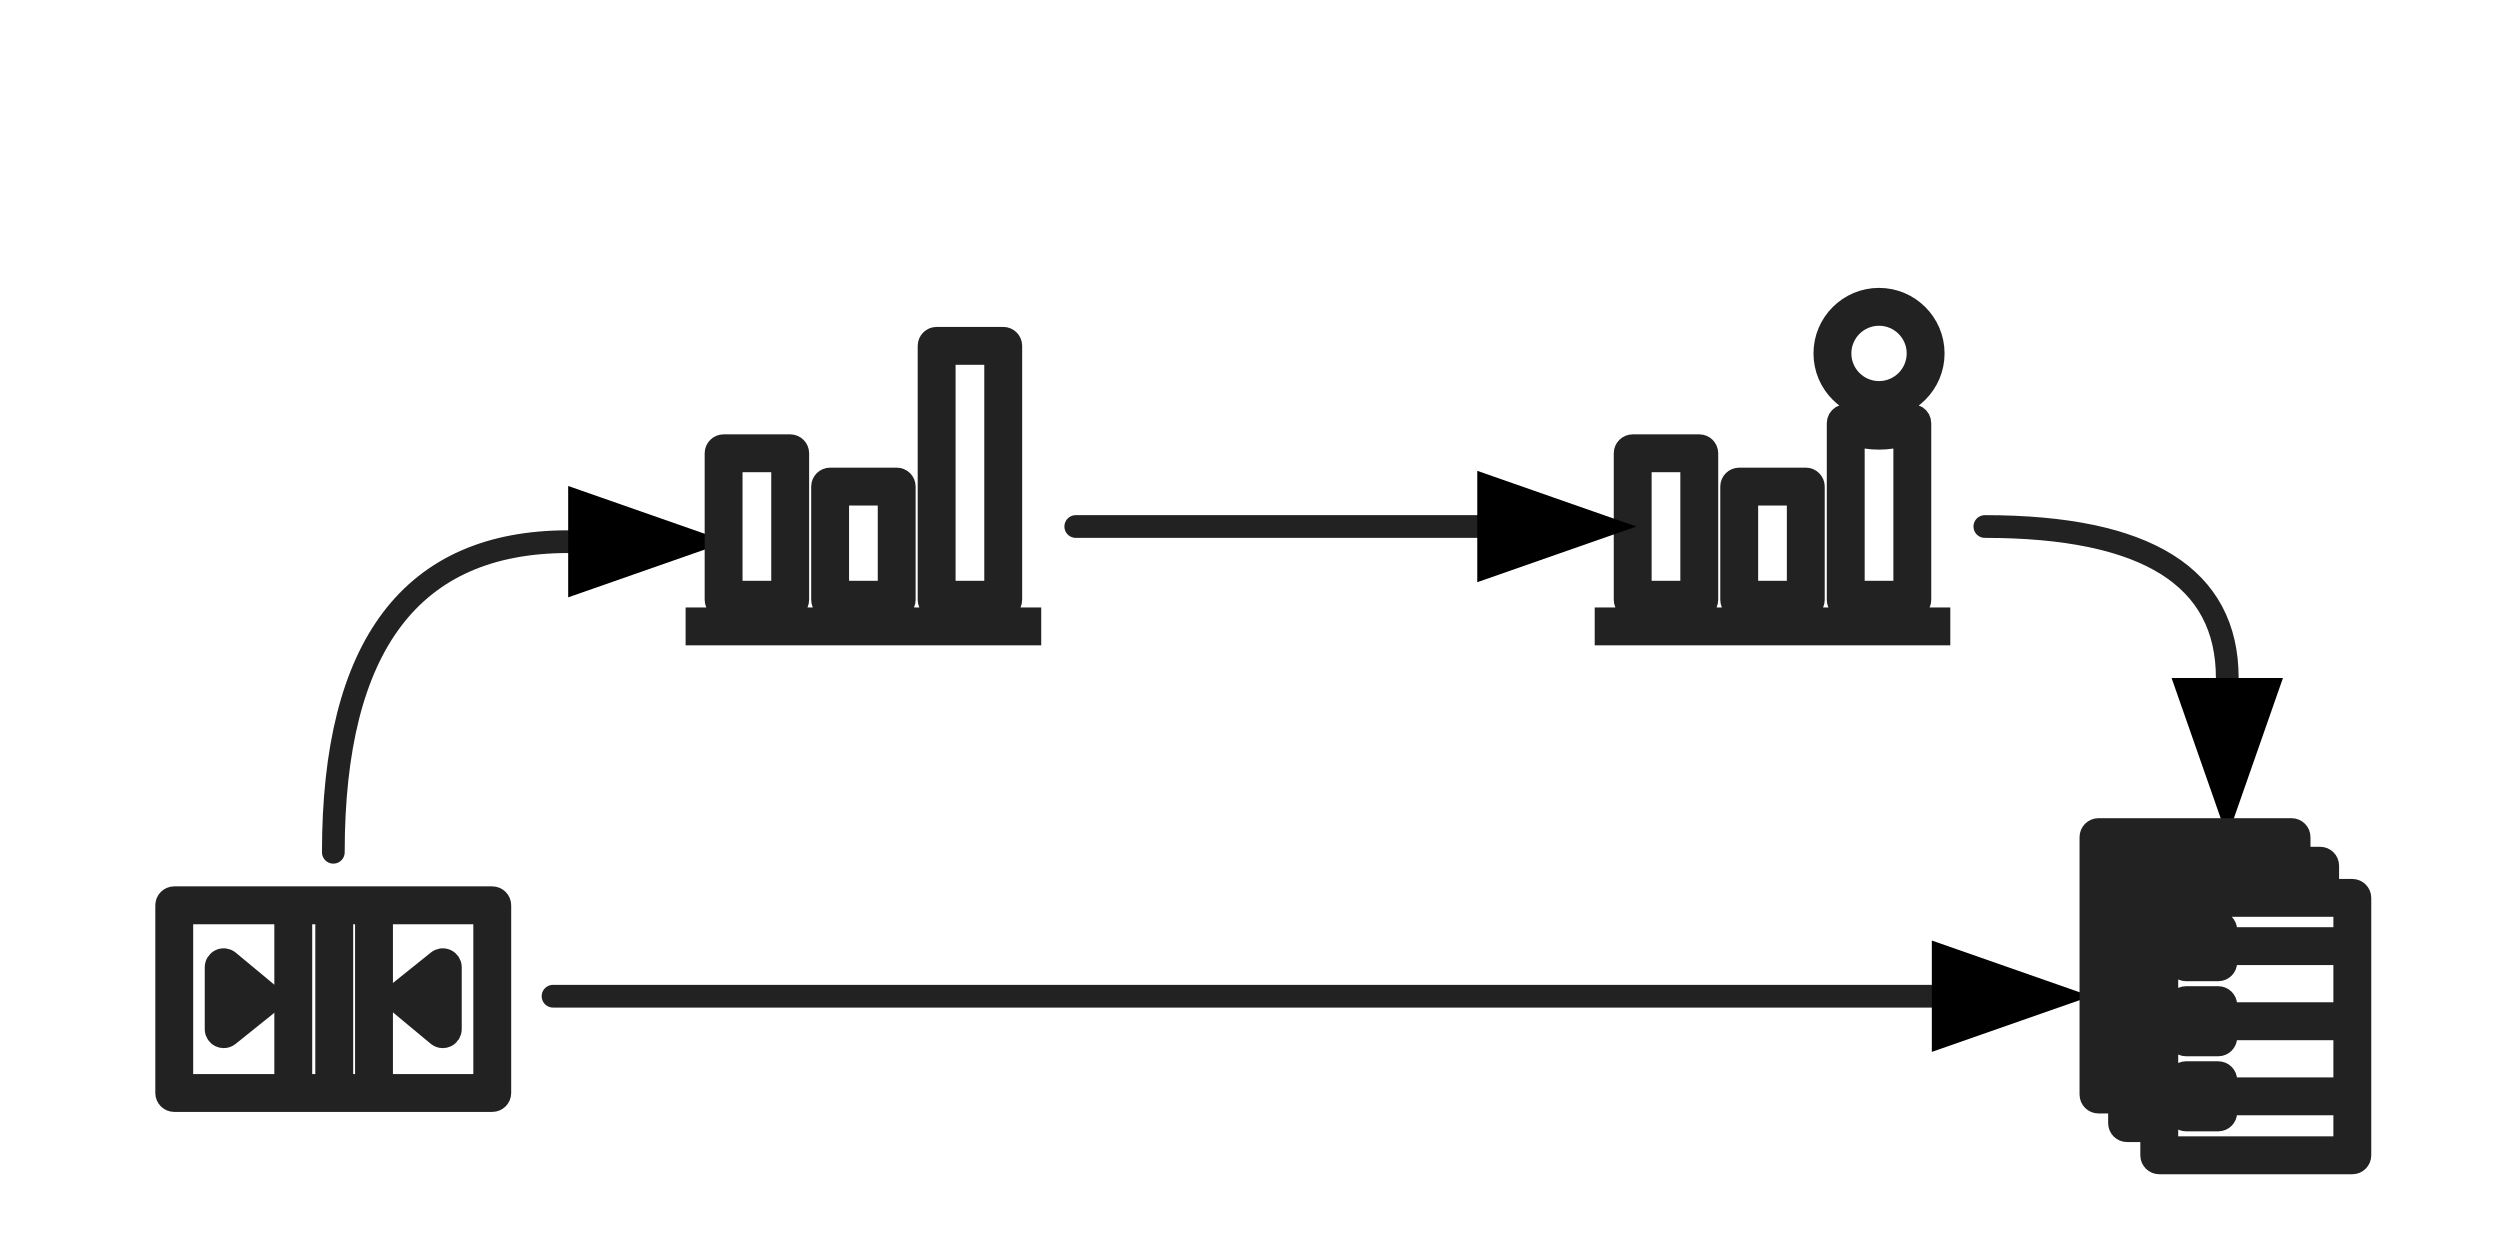
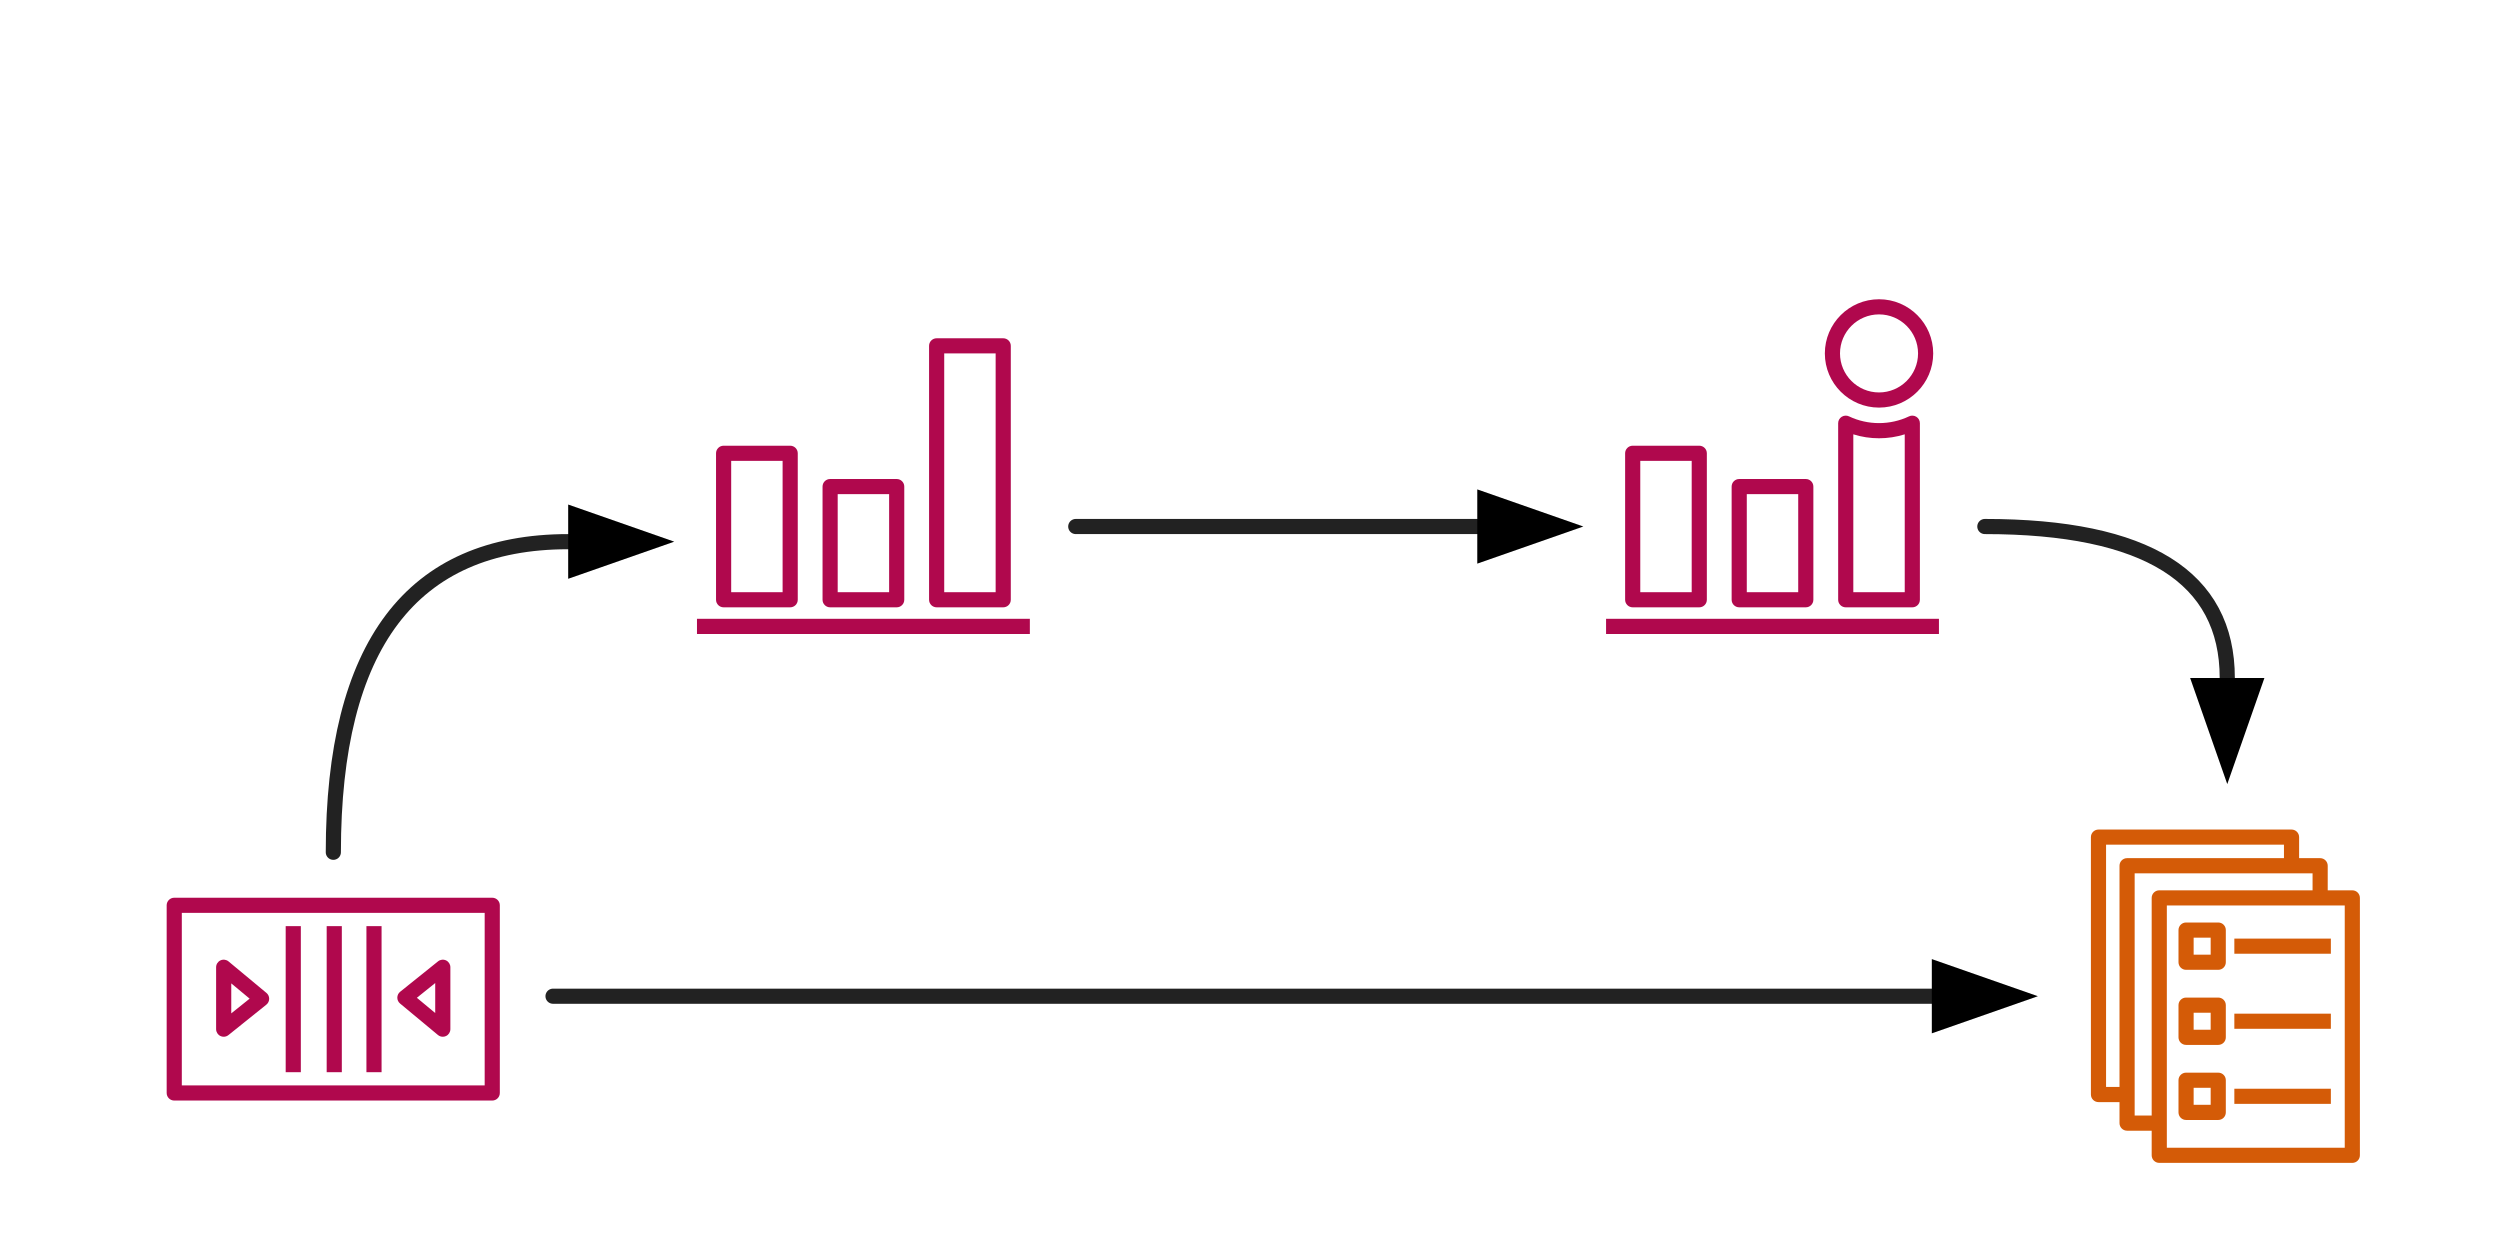
<svg xmlns="http://www.w3.org/2000/svg" viewBox="0 0 330 160" width="1000px" height="500px">
  <defs>
    <style>
      path.autoscaling {
        stroke: #222;
-         stroke-width: 3;
+         stroke-width: 2;
        stroke-linecap: round;
      }
    </style>
  </defs>
  <marker id="arrowhead" markerWidth="7" markerHeight="4.9" refX="0" refY="2.45" orient="auto">
    <polygon fill="#000" points="0 0, 7 2.45, 0 4.9" />
  </marker>
  <path class="autoscaling" d="M 44 110 q 0 -41 31 -41" stroke="black" stroke-width="1.75" fill="none" marker-end="url(#arrowhead)" />
  <svg x="20" y="105">
    <g id="Icon-Resource/Application-Integration/Res_Amazon-Simple-Notification-Service_Queue_48" stroke="none" stroke-width="1" fill="none" fill-rule="evenodd">
-       <path class="autoscaling" d="M37.449,22.261 L37.449,26.221 L35.026,24.207 L37.449,22.261 Z M37.81,29.121 C37.993,29.273 38.22,29.352 38.449,29.352 C38.594,29.352 38.738,29.321 38.874,29.257 C39.224,29.092 39.449,28.74 39.449,28.352 L39.449,20.176 C39.449,19.791 39.228,19.441 38.882,19.275 C38.535,19.108 38.123,19.156 37.823,19.397 L32.819,23.414 C32.585,23.602 32.448,23.885 32.445,24.185 C32.442,24.486 32.575,24.771 32.806,24.963 L37.81,29.121 Z M10.527,22.307 L12.951,24.322 L10.527,26.267 L10.527,22.307 Z M9.095,29.253 C9.232,29.32 9.38,29.352 9.527,29.352 C9.751,29.352 9.972,29.277 10.153,29.132 L15.158,25.115 C15.392,24.927 15.529,24.644 15.532,24.344 C15.535,24.043 15.402,23.758 15.171,23.566 L10.166,19.407 C9.868,19.16 9.453,19.107 9.102,19.271 C8.752,19.436 8.527,19.788 8.527,20.176 L8.527,28.352 C8.527,28.737 8.748,29.087 9.095,29.253 L9.095,29.253 Z M28.368,34.027 L30.368,34.027 L30.368,14.747 L28.368,14.747 L28.368,34.027 Z M23.121,34.027 L25.121,34.027 L25.121,14.747 L23.121,14.747 L23.121,34.027 Z M17.711,34.027 L19.711,34.027 L19.711,14.747 L17.711,14.747 L17.711,34.027 Z M3.999,35.773 L43.977,35.773 L43.977,13.001 L3.999,13.001 L3.999,35.773 Z M44.977,11 L3,11 C2.447,11 2,11.448 2,12 L2,36.773 C2,37.325 2.447,37.773 3,37.773 L44.977,37.773 C45.53,37.773 45.977,37.325 45.977,36.773 L45.977,12 C45.977,11.448 45.53,11 44.977,11 L44.977,11 Z" id="Amazon-Simple-Notification-Service_Queue" fill="#B0084D" />
+       <path d="M37.449,22.261 L37.449,26.221 L35.026,24.207 L37.449,22.261 Z M37.81,29.121 C37.993,29.273 38.22,29.352 38.449,29.352 C38.594,29.352 38.738,29.321 38.874,29.257 C39.224,29.092 39.449,28.74 39.449,28.352 L39.449,20.176 C39.449,19.791 39.228,19.441 38.882,19.275 C38.535,19.108 38.123,19.156 37.823,19.397 L32.819,23.414 C32.585,23.602 32.448,23.885 32.445,24.185 C32.442,24.486 32.575,24.771 32.806,24.963 L37.81,29.121 Z M10.527,22.307 L12.951,24.322 L10.527,26.267 L10.527,22.307 Z M9.095,29.253 C9.232,29.32 9.38,29.352 9.527,29.352 C9.751,29.352 9.972,29.277 10.153,29.132 L15.158,25.115 C15.392,24.927 15.529,24.644 15.532,24.344 C15.535,24.043 15.402,23.758 15.171,23.566 L10.166,19.407 C9.868,19.16 9.453,19.107 9.102,19.271 C8.752,19.436 8.527,19.788 8.527,20.176 L8.527,28.352 C8.527,28.737 8.748,29.087 9.095,29.253 L9.095,29.253 Z M28.368,34.027 L30.368,34.027 L30.368,14.747 L28.368,14.747 L28.368,34.027 Z M23.121,34.027 L25.121,34.027 L25.121,14.747 L23.121,14.747 L23.121,34.027 Z M17.711,34.027 L19.711,34.027 L19.711,14.747 L17.711,14.747 L17.711,34.027 Z M3.999,35.773 L43.977,35.773 L43.977,13.001 L3.999,13.001 L3.999,35.773 Z M44.977,11 L3,11 C2.447,11 2,11.448 2,12 L2,36.773 C2,37.325 2.447,37.773 3,37.773 L44.977,37.773 C45.53,37.773 45.977,37.325 45.977,36.773 L45.977,12 C45.977,11.448 45.53,11 44.977,11 L44.977,11 Z" id="Amazon-Simple-Notification-Service_Queue" fill="#B0084D" />
    </g>
  </svg>
  <svg x="90" y="35">
    <g id="Icon-Resource/Managment-Governance/Res_Amazon-Cloudwatch_Alarm_48" stroke="none" stroke-width="1" fill="none" fill-rule="evenodd">
-       <path class="autoscaling" d="M41.425,40.667 L34.637,40.667 L34.637,9.152 L41.425,9.152 L41.425,40.667 Z M32.637,8.152 L32.637,41.667 C32.637,42.221 33.084,42.667 33.637,42.667 L42.425,42.667 C42.978,42.667 43.425,42.221 43.425,41.667 L43.425,8.152 C43.425,7.598 42.978,7.152 42.425,7.152 L33.637,7.152 C33.085,7.152 32.637,7.598 32.637,8.152 Z M2.001,46.184 L45.941,46.184 L45.941,44.184 L2.001,44.184 L2.001,46.184 Z M20.576,40.667 L27.364,40.667 L27.364,27.729 L20.576,27.729 L20.576,40.667 Z M19.576,42.667 L28.364,42.667 C28.917,42.667 29.364,42.221 29.364,41.667 L29.364,26.729 C29.364,26.175 28.917,25.729 28.364,25.729 L19.576,25.729 C19.024,25.729 18.576,26.175 18.576,26.729 L18.576,41.667 C18.576,42.221 19.024,42.667 19.576,42.667 L19.576,42.667 Z M6.516,40.667 L13.304,40.667 L13.304,23.334 L6.516,23.334 L6.516,40.667 Z M5.516,42.667 L14.304,42.667 C14.857,42.667 15.304,42.221 15.304,41.667 L15.304,22.334 C15.304,21.782 14.857,21.334 14.304,21.334 L5.516,21.334 C4.963,21.334 4.516,21.782 4.516,22.334 L4.516,41.667 C4.516,42.221 4.963,42.667 5.516,42.667 L5.516,42.667 Z" id="Amazon-Cloudwatch_alarm_Resource-Icon_light-bg" fill="#B0084D" />
+       <path d="M41.425,40.667 L34.637,40.667 L34.637,9.152 L41.425,9.152 L41.425,40.667 Z M32.637,8.152 L32.637,41.667 C32.637,42.221 33.084,42.667 33.637,42.667 L42.425,42.667 C42.978,42.667 43.425,42.221 43.425,41.667 L43.425,8.152 C43.425,7.598 42.978,7.152 42.425,7.152 L33.637,7.152 C33.085,7.152 32.637,7.598 32.637,8.152 Z M2.001,46.184 L45.941,46.184 L45.941,44.184 L2.001,44.184 L2.001,46.184 Z M20.576,40.667 L27.364,40.667 L27.364,27.729 L20.576,27.729 L20.576,40.667 Z M19.576,42.667 L28.364,42.667 C28.917,42.667 29.364,42.221 29.364,41.667 L29.364,26.729 C29.364,26.175 28.917,25.729 28.364,25.729 L19.576,25.729 C19.024,25.729 18.576,26.175 18.576,26.729 L18.576,41.667 C18.576,42.221 19.024,42.667 19.576,42.667 L19.576,42.667 Z M6.516,40.667 L13.304,40.667 L13.304,23.334 L6.516,23.334 L6.516,40.667 Z M5.516,42.667 L14.304,42.667 C14.857,42.667 15.304,42.221 15.304,41.667 L15.304,22.334 C15.304,21.782 14.857,21.334 14.304,21.334 L5.516,21.334 C4.963,21.334 4.516,21.782 4.516,22.334 L4.516,41.667 C4.516,42.221 4.963,42.667 5.516,42.667 L5.516,42.667 Z" id="Amazon-Cloudwatch_alarm_Resource-Icon_light-bg" fill="#B0084D" />
    </g>
  </svg>
  <svg x="210" y="35">
    <g id="Icon-Resource/Managment-Governance/Res_Amazon-Cloudwatch_Alarm_48" stroke="none" stroke-width="1" fill="none" fill-rule="evenodd">
-       <path class="autoscaling" d="M41.425,40.667 L34.637,40.667 L34.637,19.831 C36.822,20.526 39.239,20.526 41.425,19.831 L41.425,40.667 Z M41.995,17.459 C39.5,18.648 36.56,18.646 34.067,17.459 C33.759,17.312 33.395,17.334 33.103,17.517 C32.813,17.7 32.637,18.018 32.637,18.361 L32.637,41.667 C32.637,42.221 33.084,42.667 33.637,42.667 L42.425,42.667 C42.978,42.667 43.425,42.221 43.425,41.667 L43.425,18.361 C43.425,18.018 43.249,17.7 42.959,17.517 C42.668,17.334 42.304,17.311 41.995,17.459 L41.995,17.459 Z M38.031,4 C40.872,4 43.183,6.311 43.183,9.152 C43.183,11.992 40.872,14.303 38.031,14.303 C35.191,14.303 32.88,11.992 32.88,9.152 C32.88,6.311 35.191,4 38.031,4 L38.031,4 Z M38.031,16.303 C41.975,16.303 45.183,13.095 45.183,9.152 C45.183,5.208 41.975,2.001 38.031,2.001 C34.088,2.001 30.88,5.208 30.88,9.152 C30.88,13.095 34.088,16.303 38.031,16.303 L38.031,16.303 Z M2.001,46.184 L45.941,46.184 L45.941,44.184 L2.001,44.184 L2.001,46.184 Z M20.576,40.667 L27.364,40.667 L27.364,27.729 L20.576,27.729 L20.576,40.667 Z M19.576,42.667 L28.364,42.667 C28.917,42.667 29.364,42.221 29.364,41.667 L29.364,26.729 C29.364,26.175 28.917,25.729 28.364,25.729 L19.576,25.729 C19.024,25.729 18.576,26.175 18.576,26.729 L18.576,41.667 C18.576,42.221 19.024,42.667 19.576,42.667 L19.576,42.667 Z M6.516,40.667 L13.304,40.667 L13.304,23.334 L6.516,23.334 L6.516,40.667 Z M5.516,42.667 L14.304,42.667 C14.857,42.667 15.304,42.221 15.304,41.667 L15.304,22.334 C15.304,21.782 14.857,21.334 14.304,21.334 L5.516,21.334 C4.963,21.334 4.516,21.782 4.516,22.334 L4.516,41.667 C4.516,42.221 4.963,42.667 5.516,42.667 L5.516,42.667 Z" id="Amazon-Cloudwatch_alarm_Resource-Icon_light-bg" fill="#B0084D" />
+       <path d="M41.425,40.667 L34.637,40.667 L34.637,19.831 C36.822,20.526 39.239,20.526 41.425,19.831 L41.425,40.667 Z M41.995,17.459 C39.5,18.648 36.56,18.646 34.067,17.459 C33.759,17.312 33.395,17.334 33.103,17.517 C32.813,17.7 32.637,18.018 32.637,18.361 L32.637,41.667 C32.637,42.221 33.084,42.667 33.637,42.667 L42.425,42.667 C42.978,42.667 43.425,42.221 43.425,41.667 L43.425,18.361 C43.425,18.018 43.249,17.7 42.959,17.517 C42.668,17.334 42.304,17.311 41.995,17.459 L41.995,17.459 Z M38.031,4 C40.872,4 43.183,6.311 43.183,9.152 C43.183,11.992 40.872,14.303 38.031,14.303 C35.191,14.303 32.88,11.992 32.88,9.152 C32.88,6.311 35.191,4 38.031,4 L38.031,4 Z M38.031,16.303 C41.975,16.303 45.183,13.095 45.183,9.152 C45.183,5.208 41.975,2.001 38.031,2.001 C34.088,2.001 30.88,5.208 30.88,9.152 C30.88,13.095 34.088,16.303 38.031,16.303 L38.031,16.303 Z M2.001,46.184 L45.941,46.184 L45.941,44.184 L2.001,44.184 L2.001,46.184 Z M20.576,40.667 L27.364,40.667 L27.364,27.729 L20.576,27.729 L20.576,40.667 Z M19.576,42.667 L28.364,42.667 C28.917,42.667 29.364,42.221 29.364,41.667 L29.364,26.729 C29.364,26.175 28.917,25.729 28.364,25.729 L19.576,25.729 C19.024,25.729 18.576,26.175 18.576,26.729 L18.576,41.667 C18.576,42.221 19.024,42.667 19.576,42.667 L19.576,42.667 Z M6.516,40.667 L13.304,40.667 L13.304,23.334 L6.516,23.334 L6.516,40.667 Z M5.516,42.667 L14.304,42.667 C14.857,42.667 15.304,42.221 15.304,41.667 L15.304,22.334 C15.304,21.782 14.857,21.334 14.304,21.334 L5.516,21.334 C4.963,21.334 4.516,21.782 4.516,22.334 L4.516,41.667 C4.516,42.221 4.963,42.667 5.516,42.667 L5.516,42.667 Z" id="Amazon-Cloudwatch_alarm_Resource-Icon_light-bg" fill="#B0084D" />
    </g>
  </svg>
  <marker id="arrowhead" markerWidth="7" markerHeight="4.9" refX="0" refY="2.45" orient="auto">
    <polygon fill="#000" points="0 0, 7 2.45, 0 4.9" />
  </marker>
  <path class="autoscaling" d="M 73 129 L 255 129" stroke="black" stroke-width="1.75" fill="none" marker-end="url(#arrowhead)" />
  <path class="autoscaling" d="M 142 67 L 195 67" stroke="black" stroke-width="1.75" fill="none" marker-end="url(#arrowhead)" />
  <path class="autoscaling" d="M 262 67 q 32 0 32 20" stroke="black" stroke-width="1.75" fill="none" marker-end="url(#arrowhead)" />
  <svg x="270" y="105">
    <g id="Icon-Resource/Containers/Res_Amazon-Elastic-Container-Service_Service_48" stroke="none" stroke-width="1" fill="none" fill-rule="evenodd">
-       <path class="autoscaling" d="M24.933,38.213 L37.674,38.213 L37.674,36.213 L24.933,36.213 L24.933,38.213 Z M24.933,28.303 L37.674,28.303 L37.674,26.303 L24.933,26.303 L24.933,28.303 Z M24.933,18.393 L37.674,18.393 L37.674,16.393 L24.933,16.393 L24.933,18.393 Z M19.561,38.337 L21.808,38.337 L21.808,36.09 L19.561,36.09 L19.561,38.337 Z M18.561,40.337 L22.808,40.337 C23.361,40.337 23.808,39.89 23.808,39.337 L23.808,35.09 C23.808,34.537 23.361,34.09 22.808,34.09 L18.561,34.09 C18.009,34.09 17.561,34.537 17.561,35.09 L17.561,39.337 C17.561,39.89 18.009,40.337 18.561,40.337 L18.561,40.337 Z M19.561,28.427 L21.808,28.427 L21.808,26.18 L19.561,26.18 L19.561,28.427 Z M18.561,30.427 L22.808,30.427 C23.361,30.427 23.808,29.98 23.808,29.427 L23.808,25.18 C23.808,24.627 23.361,24.18 22.808,24.18 L18.561,24.18 C18.009,24.18 17.561,24.627 17.561,25.18 L17.561,29.427 C17.561,29.98 18.009,30.427 18.561,30.427 L18.561,30.427 Z M19.561,18.517 L21.808,18.517 L21.808,16.27 L19.561,16.27 L19.561,18.517 Z M18.561,20.517 L22.808,20.517 C23.361,20.517 23.808,20.07 23.808,19.517 L23.808,15.27 C23.808,14.717 23.361,14.27 22.808,14.27 L18.561,14.27 C18.009,14.27 17.561,14.717 17.561,15.27 L17.561,19.517 C17.561,20.07 18.009,20.517 18.561,20.517 L18.561,20.517 Z M16.023,44 L39.506,44 L39.506,12.022 L16.023,12.022 L16.023,44 Z M14.022,11.023 L14.022,39.753 L11.775,39.753 L11.775,7.776 L35.259,7.776 L35.259,10.023 L15.022,10.023 C14.469,10.023 14.022,10.47 14.022,11.023 L14.022,11.023 Z M9.775,6.776 L9.775,35.978 L8,35.978 L8,4 L31.483,4 L31.483,5.776 L10.775,5.776 C10.222,5.776 9.775,6.223 9.775,6.776 L9.775,6.776 Z M40.506,10.023 L37.259,10.023 L37.259,6.776 C37.259,6.223 36.811,5.776 36.259,5.776 L33.483,5.776 L33.483,3 C33.483,2.448 33.036,2 32.483,2 L7,2 C6.447,2 6,2.448 6,3 L6,36.978 C6,37.531 6.447,37.978 7,37.978 L9.775,37.978 L9.775,40.753 C9.775,41.306 10.222,41.753 10.775,41.753 L14.022,41.753 L14.022,45 C14.022,45.553 14.469,46 15.022,46 L40.506,46 C41.058,46 41.506,45.553 41.506,45 L41.506,11.023 C41.506,10.47 41.058,10.023 40.506,10.023 L40.506,10.023 Z" id="Amazon-Elastic-Container-Service_Service_Resource-Icon_light-bg" fill="#D45B07" />
+       <path d="M24.933,38.213 L37.674,38.213 L37.674,36.213 L24.933,36.213 L24.933,38.213 Z M24.933,28.303 L37.674,28.303 L37.674,26.303 L24.933,26.303 L24.933,28.303 Z M24.933,18.393 L37.674,18.393 L37.674,16.393 L24.933,16.393 L24.933,18.393 Z M19.561,38.337 L21.808,38.337 L21.808,36.09 L19.561,36.09 L19.561,38.337 Z M18.561,40.337 L22.808,40.337 C23.361,40.337 23.808,39.89 23.808,39.337 L23.808,35.09 C23.808,34.537 23.361,34.09 22.808,34.09 L18.561,34.09 C18.009,34.09 17.561,34.537 17.561,35.09 L17.561,39.337 C17.561,39.89 18.009,40.337 18.561,40.337 L18.561,40.337 Z M19.561,28.427 L21.808,28.427 L21.808,26.18 L19.561,26.18 L19.561,28.427 Z M18.561,30.427 L22.808,30.427 C23.361,30.427 23.808,29.98 23.808,29.427 L23.808,25.18 C23.808,24.627 23.361,24.18 22.808,24.18 L18.561,24.18 C18.009,24.18 17.561,24.627 17.561,25.18 L17.561,29.427 C17.561,29.98 18.009,30.427 18.561,30.427 L18.561,30.427 Z M19.561,18.517 L21.808,18.517 L21.808,16.27 L19.561,16.27 L19.561,18.517 Z M18.561,20.517 L22.808,20.517 C23.361,20.517 23.808,20.07 23.808,19.517 L23.808,15.27 C23.808,14.717 23.361,14.27 22.808,14.27 L18.561,14.27 C18.009,14.27 17.561,14.717 17.561,15.27 L17.561,19.517 C17.561,20.07 18.009,20.517 18.561,20.517 L18.561,20.517 Z M16.023,44 L39.506,44 L39.506,12.022 L16.023,12.022 L16.023,44 Z M14.022,11.023 L14.022,39.753 L11.775,39.753 L11.775,7.776 L35.259,7.776 L35.259,10.023 L15.022,10.023 C14.469,10.023 14.022,10.47 14.022,11.023 L14.022,11.023 Z M9.775,6.776 L9.775,35.978 L8,35.978 L8,4 L31.483,4 L31.483,5.776 L10.775,5.776 C10.222,5.776 9.775,6.223 9.775,6.776 L9.775,6.776 Z M40.506,10.023 L37.259,10.023 L37.259,6.776 C37.259,6.223 36.811,5.776 36.259,5.776 L33.483,5.776 L33.483,3 C33.483,2.448 33.036,2 32.483,2 L7,2 C6.447,2 6,2.448 6,3 L6,36.978 C6,37.531 6.447,37.978 7,37.978 L9.775,37.978 L9.775,40.753 C9.775,41.306 10.222,41.753 10.775,41.753 L14.022,41.753 L14.022,45 C14.022,45.553 14.469,46 15.022,46 L40.506,46 C41.058,46 41.506,45.553 41.506,45 L41.506,11.023 C41.506,10.47 41.058,10.023 40.506,10.023 L40.506,10.023 Z" id="Amazon-Elastic-Container-Service_Service_Resource-Icon_light-bg" fill="#D45B07" />
    </g>
  </svg>
</svg>
